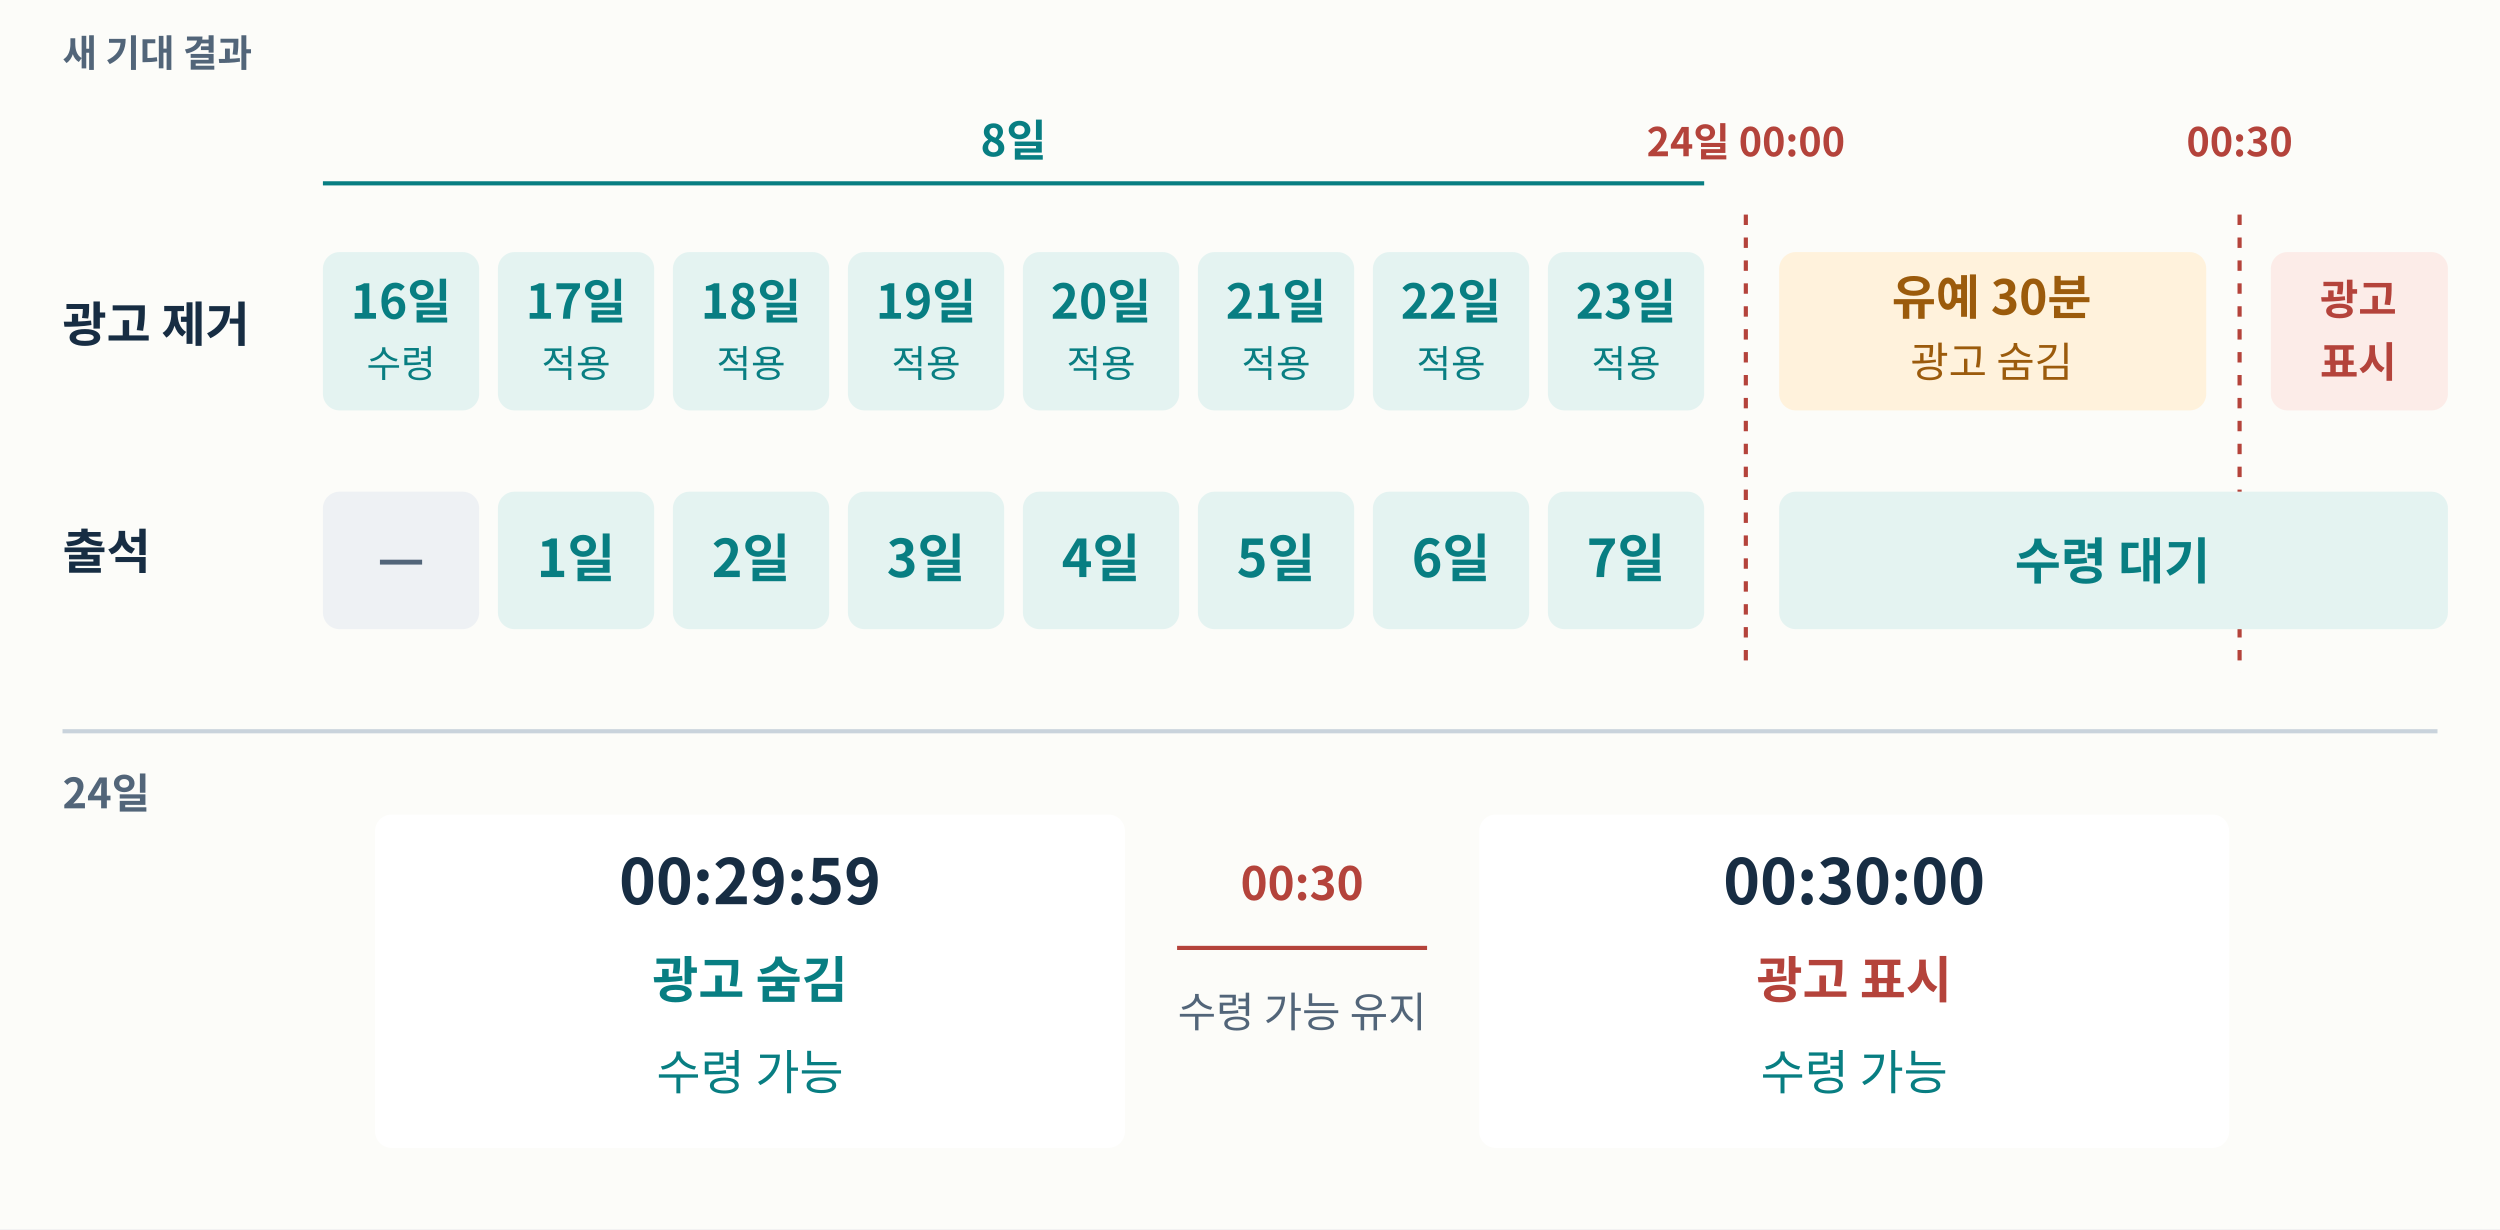
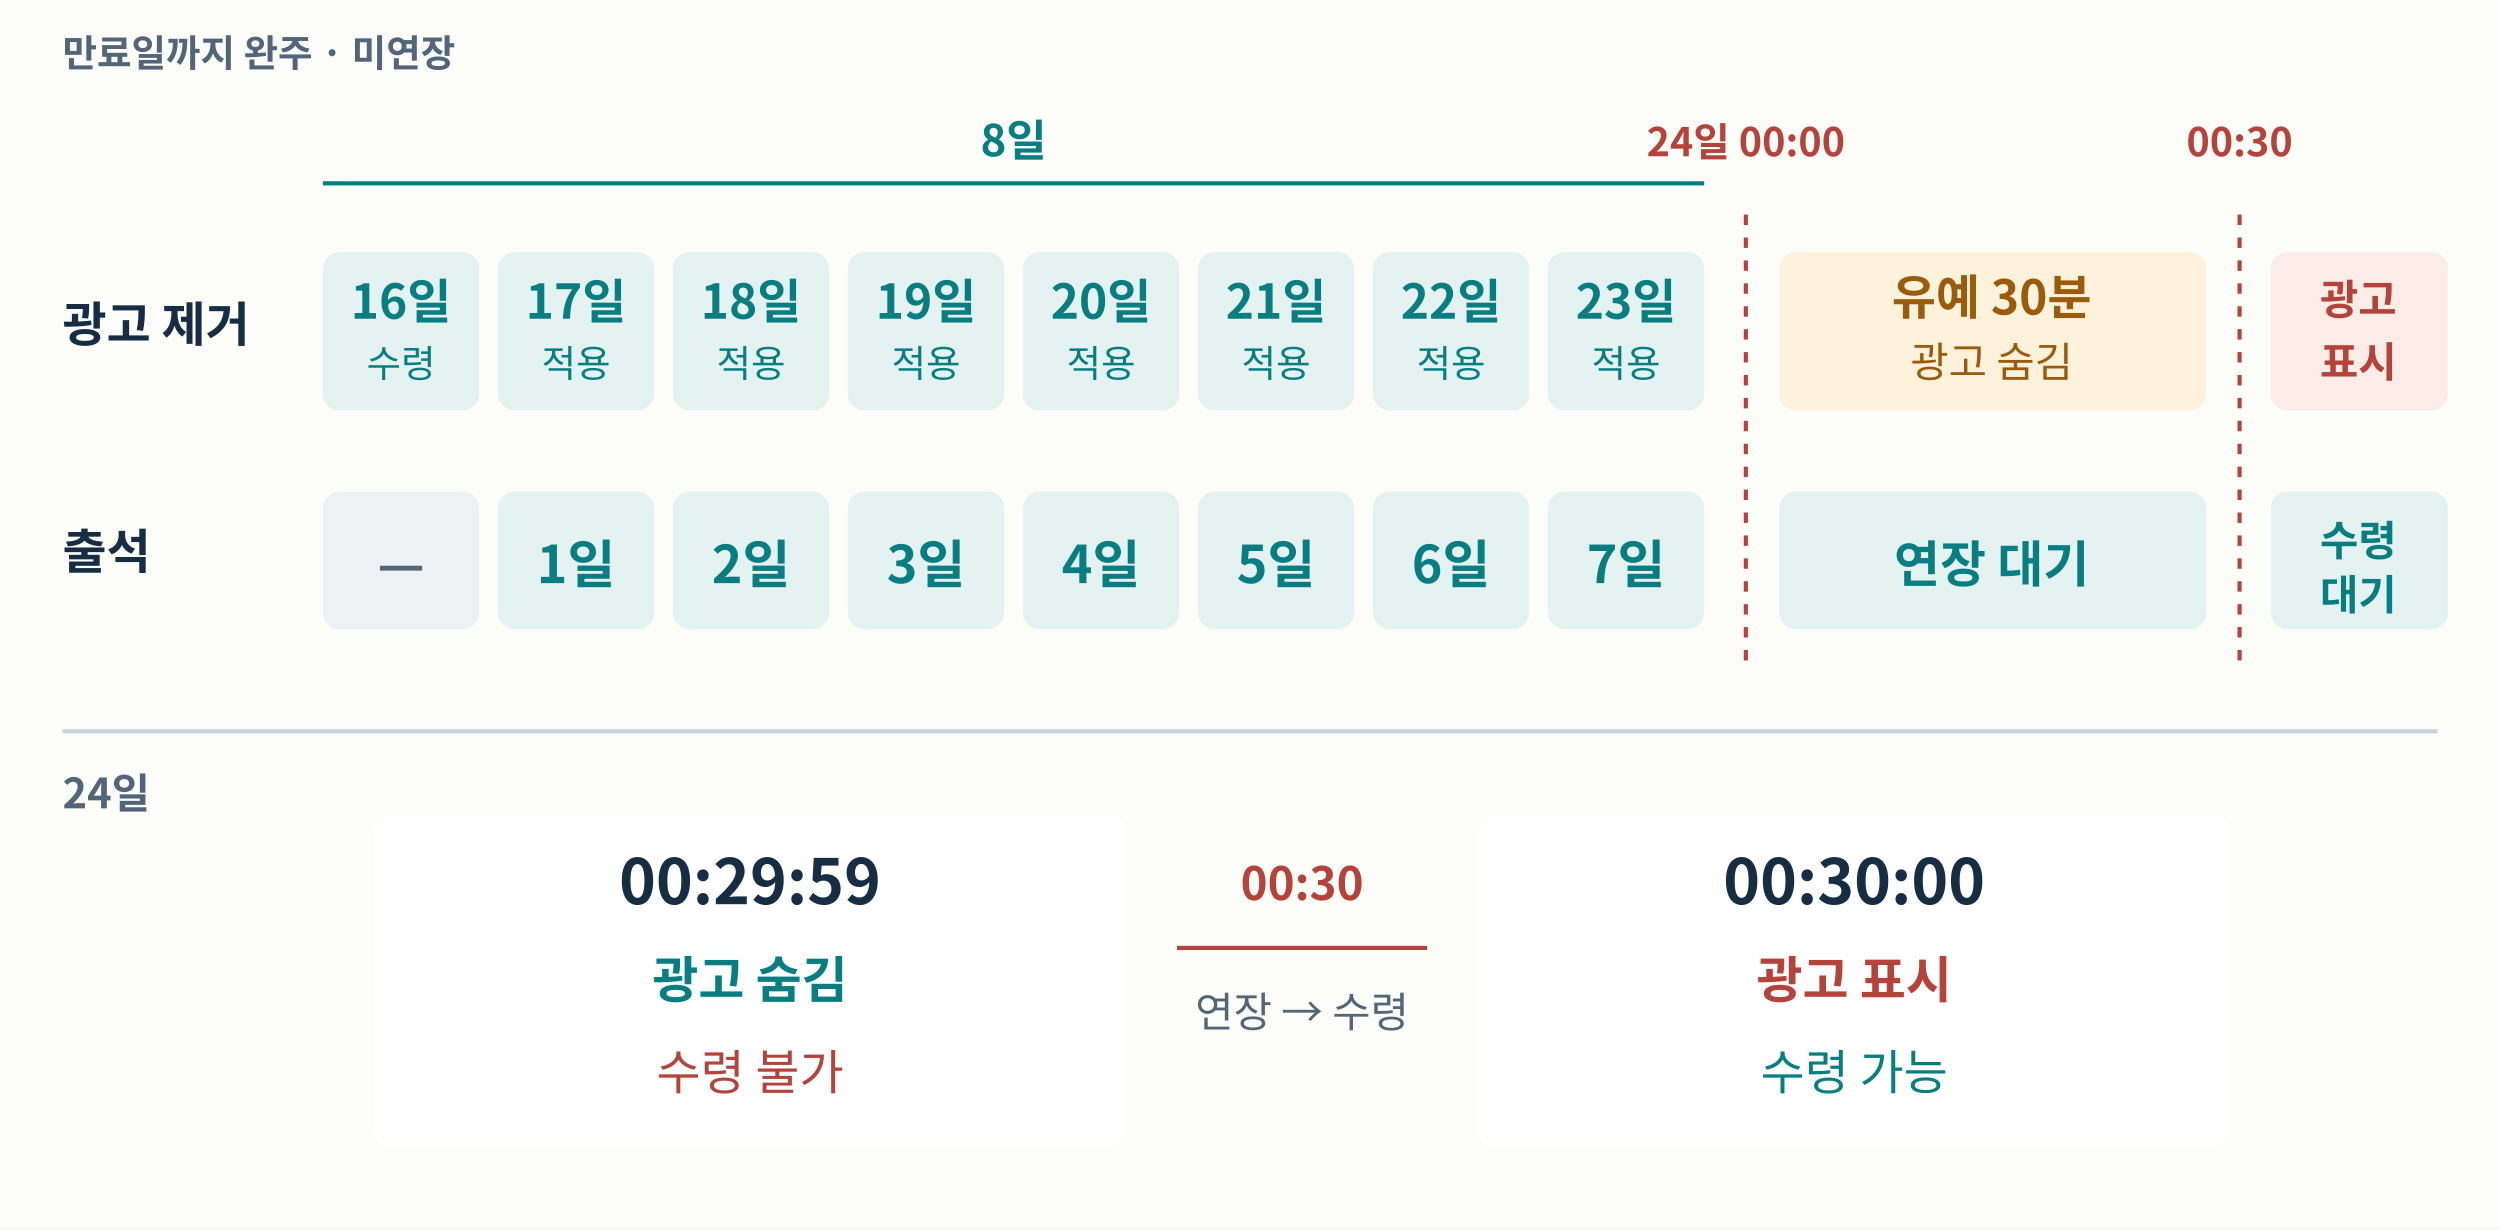
<svg xmlns="http://www.w3.org/2000/svg" width="1200" height="590" viewBox="0 0 1200 590" role="img">
  <g font-family="Apple SD Gothic Neo, Noto Sans CJK KR, sans-serif">
    <rect x="0" y="0" width="1200" height="590" rx="0" fill="#fcfcf9" />
-     <text x="30" y="32" font-size="18" fill="#526579" font-weight="600" text-anchor="start">새 기대 결과</text>
+     <text x="30" y="32" font-size="18" fill="#526579" font-weight="600" text-anchor="start">만료일까지 완주 · 미연장</text>
    <text x="30" y="164" font-size="23" fill="#172d43" font-weight="700" text-anchor="start">광고 제거</text>
    <text x="30" y="273" font-size="23" fill="#172d43" font-weight="700" text-anchor="start">출석</text>
    <rect x="155" y="121" width="75" height="76" rx="8" fill="#e4f3f1" />
    <text x="192.5" y="153" font-size="23" fill="#087e82" font-weight="700" text-anchor="middle">16일</text>
    <text x="192.5" y="181" font-size="18" fill="#087e82" font-weight="400" text-anchor="middle">수령</text>
    <rect x="155" y="236" width="75" height="66" rx="8" fill="#eef1f4" />
-     <text x="192.5" y="277" font-size="25" fill="#526579" font-weight="700" text-anchor="middle">—</text>
+     <text x="192.5" y="269" font-size="25" fill="#526579" font-weight="700" text-anchor="middle" dominant-baseline="central">—</text>
    <rect x="239" y="121" width="75" height="76" rx="8" fill="#e4f3f1" />
    <text x="276.5" y="153" font-size="23" fill="#087e82" font-weight="700" text-anchor="middle">17일</text>
    <text x="276.5" y="181" font-size="18" fill="#087e82" font-weight="400" text-anchor="middle">적용</text>
    <rect x="239" y="236" width="75" height="66" rx="8" fill="#e4f3f1" />
-     <text x="276.5" y="277" font-size="25" fill="#087e82" font-weight="700" text-anchor="middle">1일</text>
+     <text x="276.5" y="269" font-size="25" fill="#087e82" font-weight="700" text-anchor="middle" dominant-baseline="central">1일</text>
    <rect x="323" y="121" width="75" height="76" rx="8" fill="#e4f3f1" />
    <text x="360.5" y="153" font-size="23" fill="#087e82" font-weight="700" text-anchor="middle">18일</text>
    <text x="360.5" y="181" font-size="18" fill="#087e82" font-weight="400" text-anchor="middle">적용</text>
    <rect x="323" y="236" width="75" height="66" rx="8" fill="#e4f3f1" />
-     <text x="360.5" y="277" font-size="25" fill="#087e82" font-weight="700" text-anchor="middle">2일</text>
+     <text x="360.5" y="269" font-size="25" fill="#087e82" font-weight="700" text-anchor="middle" dominant-baseline="central">2일</text>
    <rect x="407" y="121" width="75" height="76" rx="8" fill="#e4f3f1" />
    <text x="444.5" y="153" font-size="23" fill="#087e82" font-weight="700" text-anchor="middle">19일</text>
    <text x="444.5" y="181" font-size="18" fill="#087e82" font-weight="400" text-anchor="middle">적용</text>
    <rect x="407" y="236" width="75" height="66" rx="8" fill="#e4f3f1" />
-     <text x="444.5" y="277" font-size="25" fill="#087e82" font-weight="700" text-anchor="middle">3일</text>
+     <text x="444.5" y="269" font-size="25" fill="#087e82" font-weight="700" text-anchor="middle" dominant-baseline="central">3일</text>
    <rect x="491" y="121" width="75" height="76" rx="8" fill="#e4f3f1" />
    <text x="528.5" y="153" font-size="23" fill="#087e82" font-weight="700" text-anchor="middle">20일</text>
    <text x="528.5" y="181" font-size="18" fill="#087e82" font-weight="400" text-anchor="middle">적용</text>
    <rect x="491" y="236" width="75" height="66" rx="8" fill="#e4f3f1" />
-     <text x="528.5" y="277" font-size="25" fill="#087e82" font-weight="700" text-anchor="middle">4일</text>
+     <text x="528.5" y="269" font-size="25" fill="#087e82" font-weight="700" text-anchor="middle" dominant-baseline="central">4일</text>
    <rect x="575" y="121" width="75" height="76" rx="8" fill="#e4f3f1" />
    <text x="612.5" y="153" font-size="23" fill="#087e82" font-weight="700" text-anchor="middle">21일</text>
    <text x="612.5" y="181" font-size="18" fill="#087e82" font-weight="400" text-anchor="middle">적용</text>
    <rect x="575" y="236" width="75" height="66" rx="8" fill="#e4f3f1" />
-     <text x="612.5" y="277" font-size="25" fill="#087e82" font-weight="700" text-anchor="middle">5일</text>
+     <text x="612.5" y="269" font-size="25" fill="#087e82" font-weight="700" text-anchor="middle" dominant-baseline="central">5일</text>
    <rect x="659" y="121" width="75" height="76" rx="8" fill="#e4f3f1" />
    <text x="696.5" y="153" font-size="23" fill="#087e82" font-weight="700" text-anchor="middle">22일</text>
    <text x="696.5" y="181" font-size="18" fill="#087e82" font-weight="400" text-anchor="middle">적용</text>
    <rect x="659" y="236" width="75" height="66" rx="8" fill="#e4f3f1" />
-     <text x="696.5" y="277" font-size="25" fill="#087e82" font-weight="700" text-anchor="middle">6일</text>
+     <text x="696.5" y="269" font-size="25" fill="#087e82" font-weight="700" text-anchor="middle" dominant-baseline="central">6일</text>
    <rect x="743" y="121" width="75" height="76" rx="8" fill="#e4f3f1" />
    <text x="780.5" y="153" font-size="23" fill="#087e82" font-weight="700" text-anchor="middle">23일</text>
    <text x="780.5" y="181" font-size="18" fill="#087e82" font-weight="400" text-anchor="middle">적용</text>
    <rect x="743" y="236" width="75" height="66" rx="8" fill="#e4f3f1" />
-     <text x="780.5" y="277" font-size="25" fill="#087e82" font-weight="700" text-anchor="middle">7일</text>
+     <text x="780.5" y="269" font-size="25" fill="#087e82" font-weight="700" text-anchor="middle" dominant-baseline="central">7일</text>
    <line x1="155" y1="88" x2="818" y2="88" stroke="#087e82" stroke-width="2" />
    <text x="486.5" y="75" font-size="21" fill="#087e82" font-weight="700" text-anchor="middle">8일</text>
    <line x1="838" y1="103" x2="838" y2="323" stroke="#b4433b" stroke-width="2" stroke-dasharray="5 6" />
    <line x1="1075" y1="103" x2="1075" y2="323" stroke="#b4433b" stroke-width="2" stroke-dasharray="5 6" />
    <text x="838" y="75" font-size="19" fill="#b4433b" font-weight="700" text-anchor="middle">24일 00:00</text>
    <text x="1075" y="75" font-size="19" fill="#b4433b" font-weight="700" text-anchor="middle">00:30</text>
    <rect x="854" y="121" width="205" height="76" rx="8" fill="#fff2dc" />
    <text x="956" y="151" font-size="23" fill="#9b5b0c" font-weight="700" text-anchor="middle">유예 30분</text>
    <text x="956" y="181" font-size="20" fill="#9b5b0c" font-weight="500" text-anchor="middle">광고 숨김</text>
    <rect x="1090" y="121" width="85" height="76" rx="8" fill="#fcece8" />
    <text x="1132" y="151" font-size="20" fill="#b4433b" font-weight="700" text-anchor="middle">광고</text>
    <text x="1132" y="181" font-size="20" fill="#b4433b" font-weight="700" text-anchor="middle">표시</text>
-     <rect x="854" y="236" width="321" height="66" rx="8" fill="#e4f3f1" />
-     <text x="1014" y="278" font-size="24" fill="#087e82" font-weight="700" text-anchor="middle">수령 대기</text>
+     <rect x="854" y="236" width="205" height="66" rx="8" fill="#e4f3f1" />
+     <text x="956" y="269" font-size="24" fill="#087e82" font-weight="700" text-anchor="middle" dominant-baseline="central">연장 대기</text>
    <line x1="30" y1="351" x2="1170" y2="351" stroke="#c9d3dc" stroke-width="2" />
    <text x="30" y="388" font-size="20" fill="#526579" font-weight="600" text-anchor="start">24일</text>
    <rect x="180" y="391" width="360" height="160" rx="8" fill="#ffffff" />
    <rect x="710" y="391" width="360" height="160" rx="8" fill="#ffffff" />
    <text x="360" y="434" font-size="30" fill="#172d43" font-weight="700" text-anchor="middle">00:29:59</text>
    <text x="890" y="434" font-size="30" fill="#172d43" font-weight="700" text-anchor="middle">00:30:00</text>
    <text x="360" y="479" font-size="24" fill="#087e82" font-weight="700" text-anchor="middle">광고 숨김</text>
    <text x="890" y="479" font-size="24" fill="#b4433b" font-weight="700" text-anchor="middle">광고 표시</text>
-     <text x="360" y="523" font-size="23" fill="#087e82" font-weight="500" text-anchor="middle">수령 가능</text>
+     <text x="360" y="523" font-size="23" fill="#b4433b" font-weight="500" text-anchor="middle">수령 불가</text>
    <text x="890" y="523" font-size="23" fill="#087e82" font-weight="500" text-anchor="middle">수령 가능</text>
    <line x1="565" y1="455" x2="685" y2="455" stroke="#b4433b" stroke-width="2" />
    <text x="625" y="432" font-size="22" fill="#b4433b" font-weight="700" text-anchor="middle">00:30</text>
-     <text x="625" y="493" font-size="20" fill="#526579" font-weight="500" text-anchor="middle">수령 가능 유지</text>
+     <text x="625" y="493" font-size="20" fill="#526579" font-weight="500" text-anchor="middle">연장 → 수령</text>
+     <rect x="1090" y="236" width="85" height="66" rx="8" fill="#e4f3f1" />
+     <text x="1132" y="258" font-size="20" fill="#087e82" font-weight="700" text-anchor="middle" dominant-baseline="central">수령</text>
+     <text x="1132" y="284" font-size="20" fill="#087e82" font-weight="700" text-anchor="middle" dominant-baseline="central">대기</text>
  </g>
</svg>
